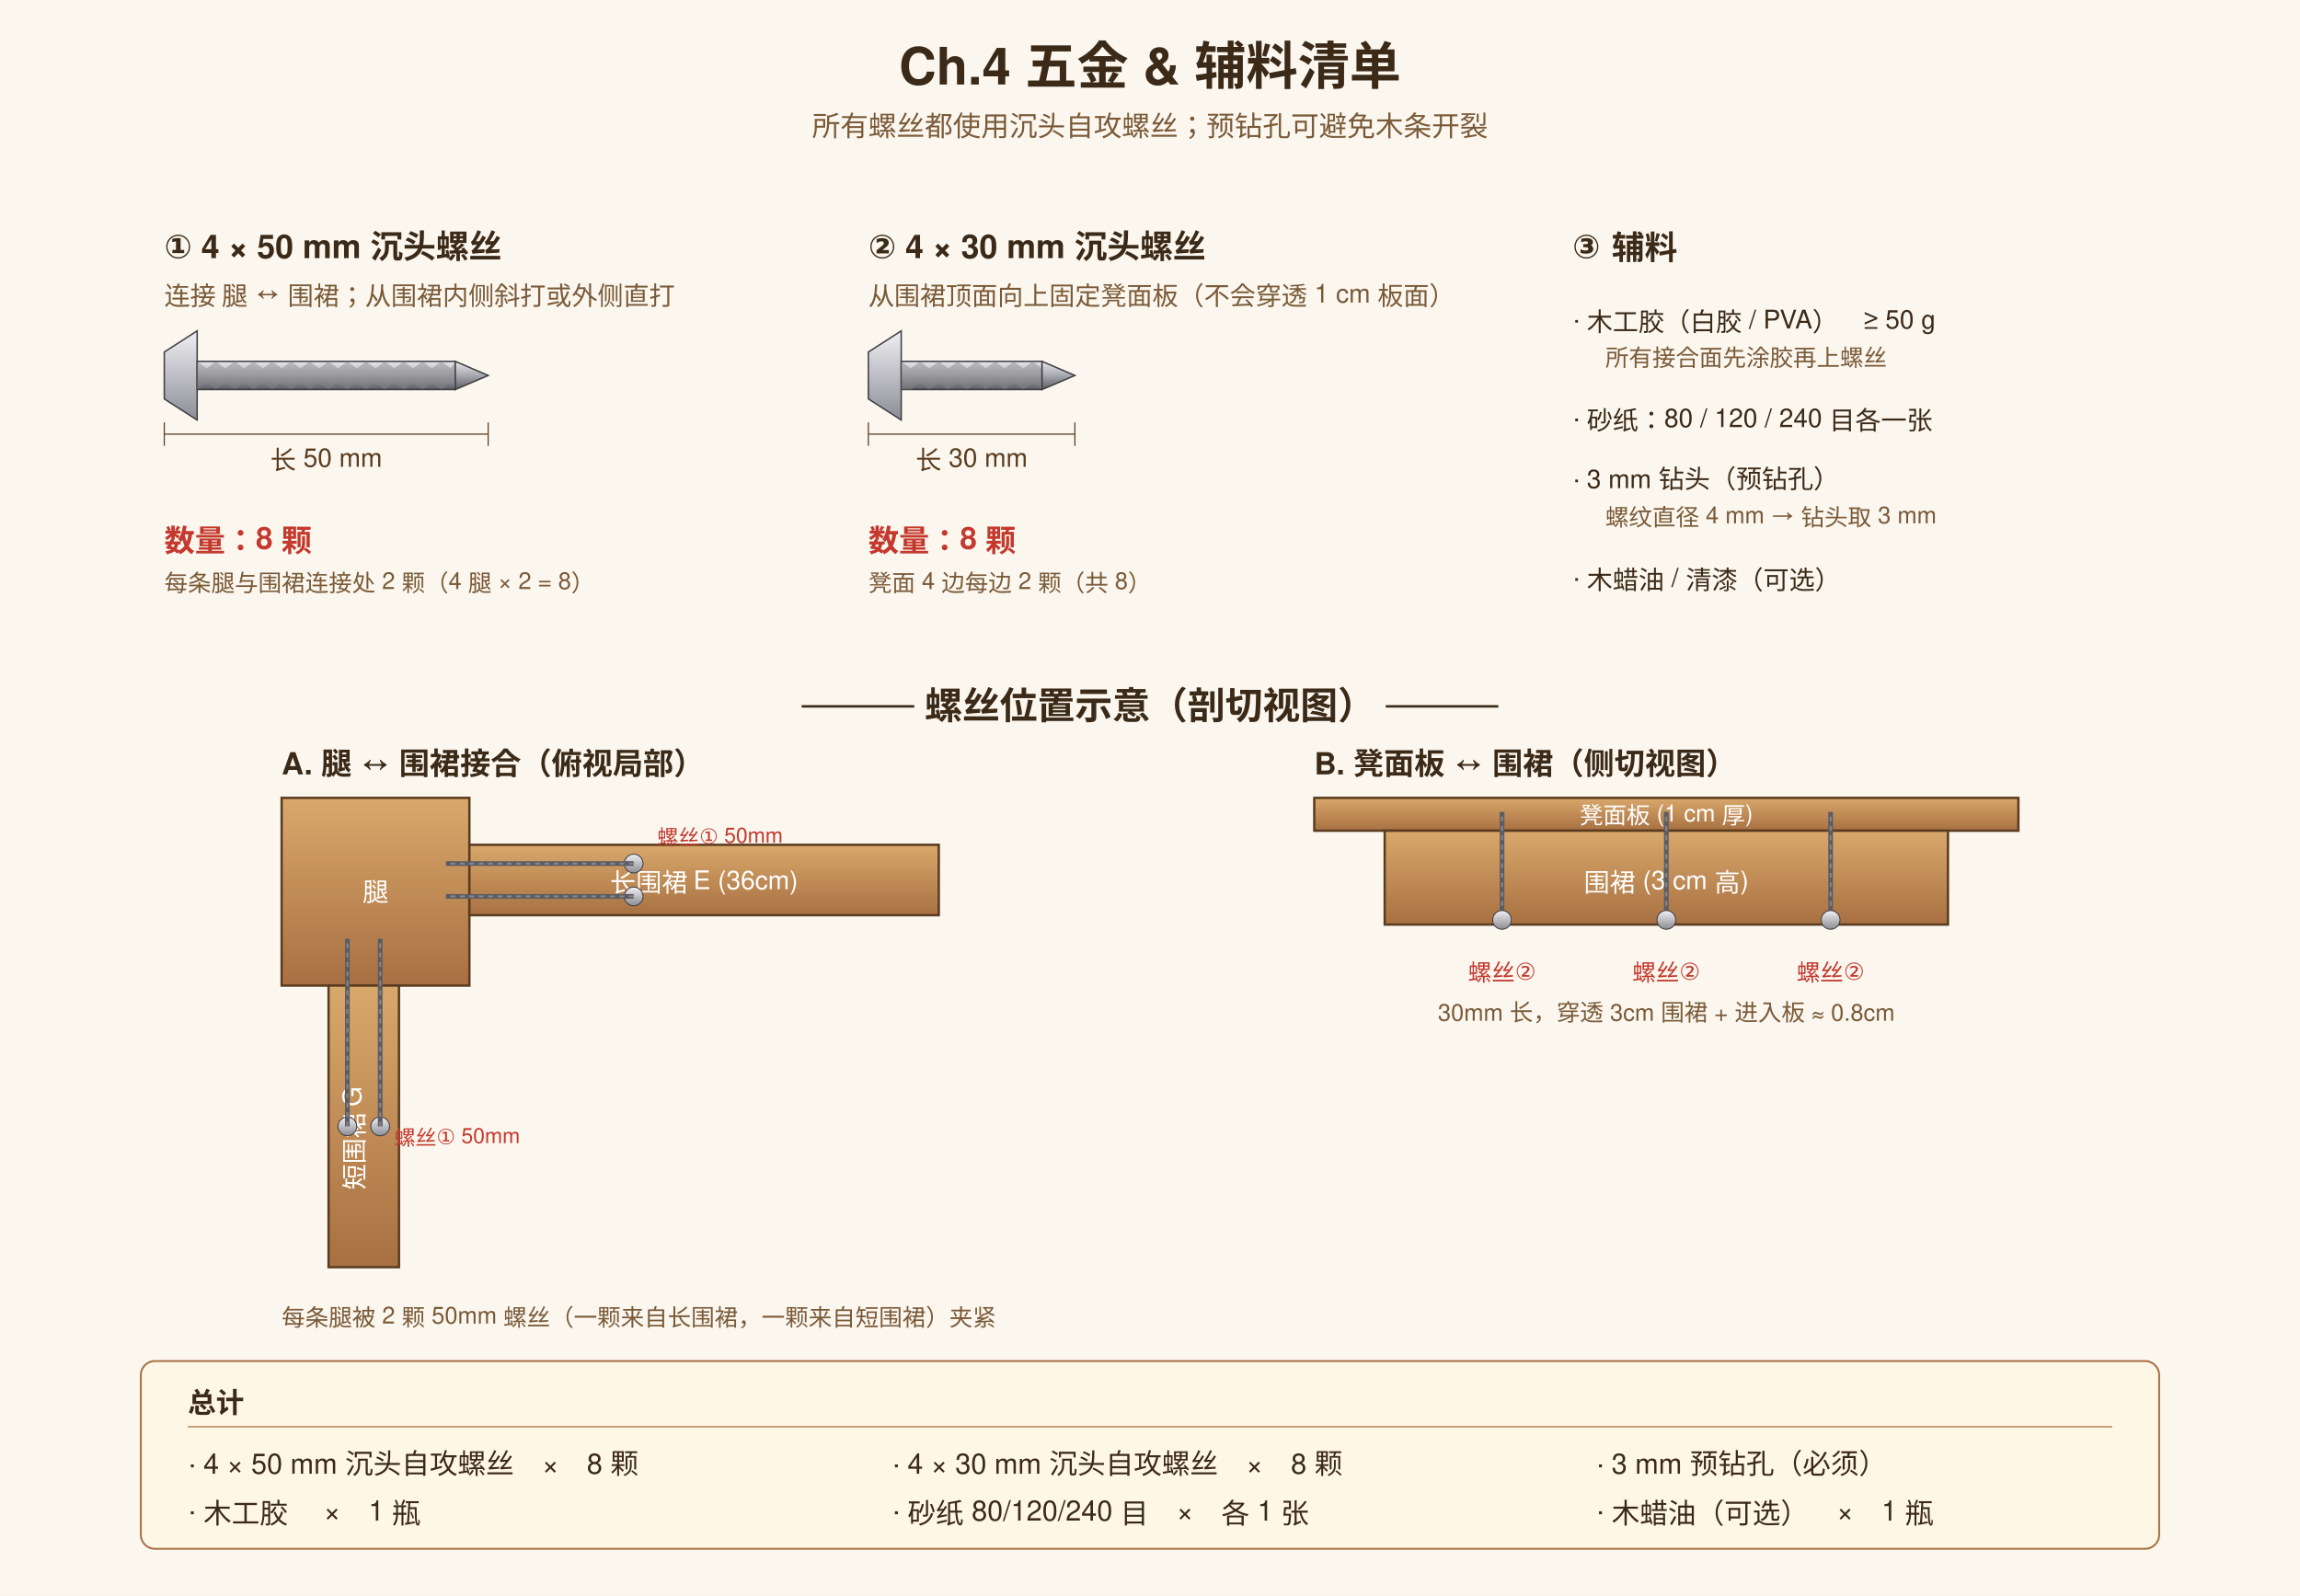
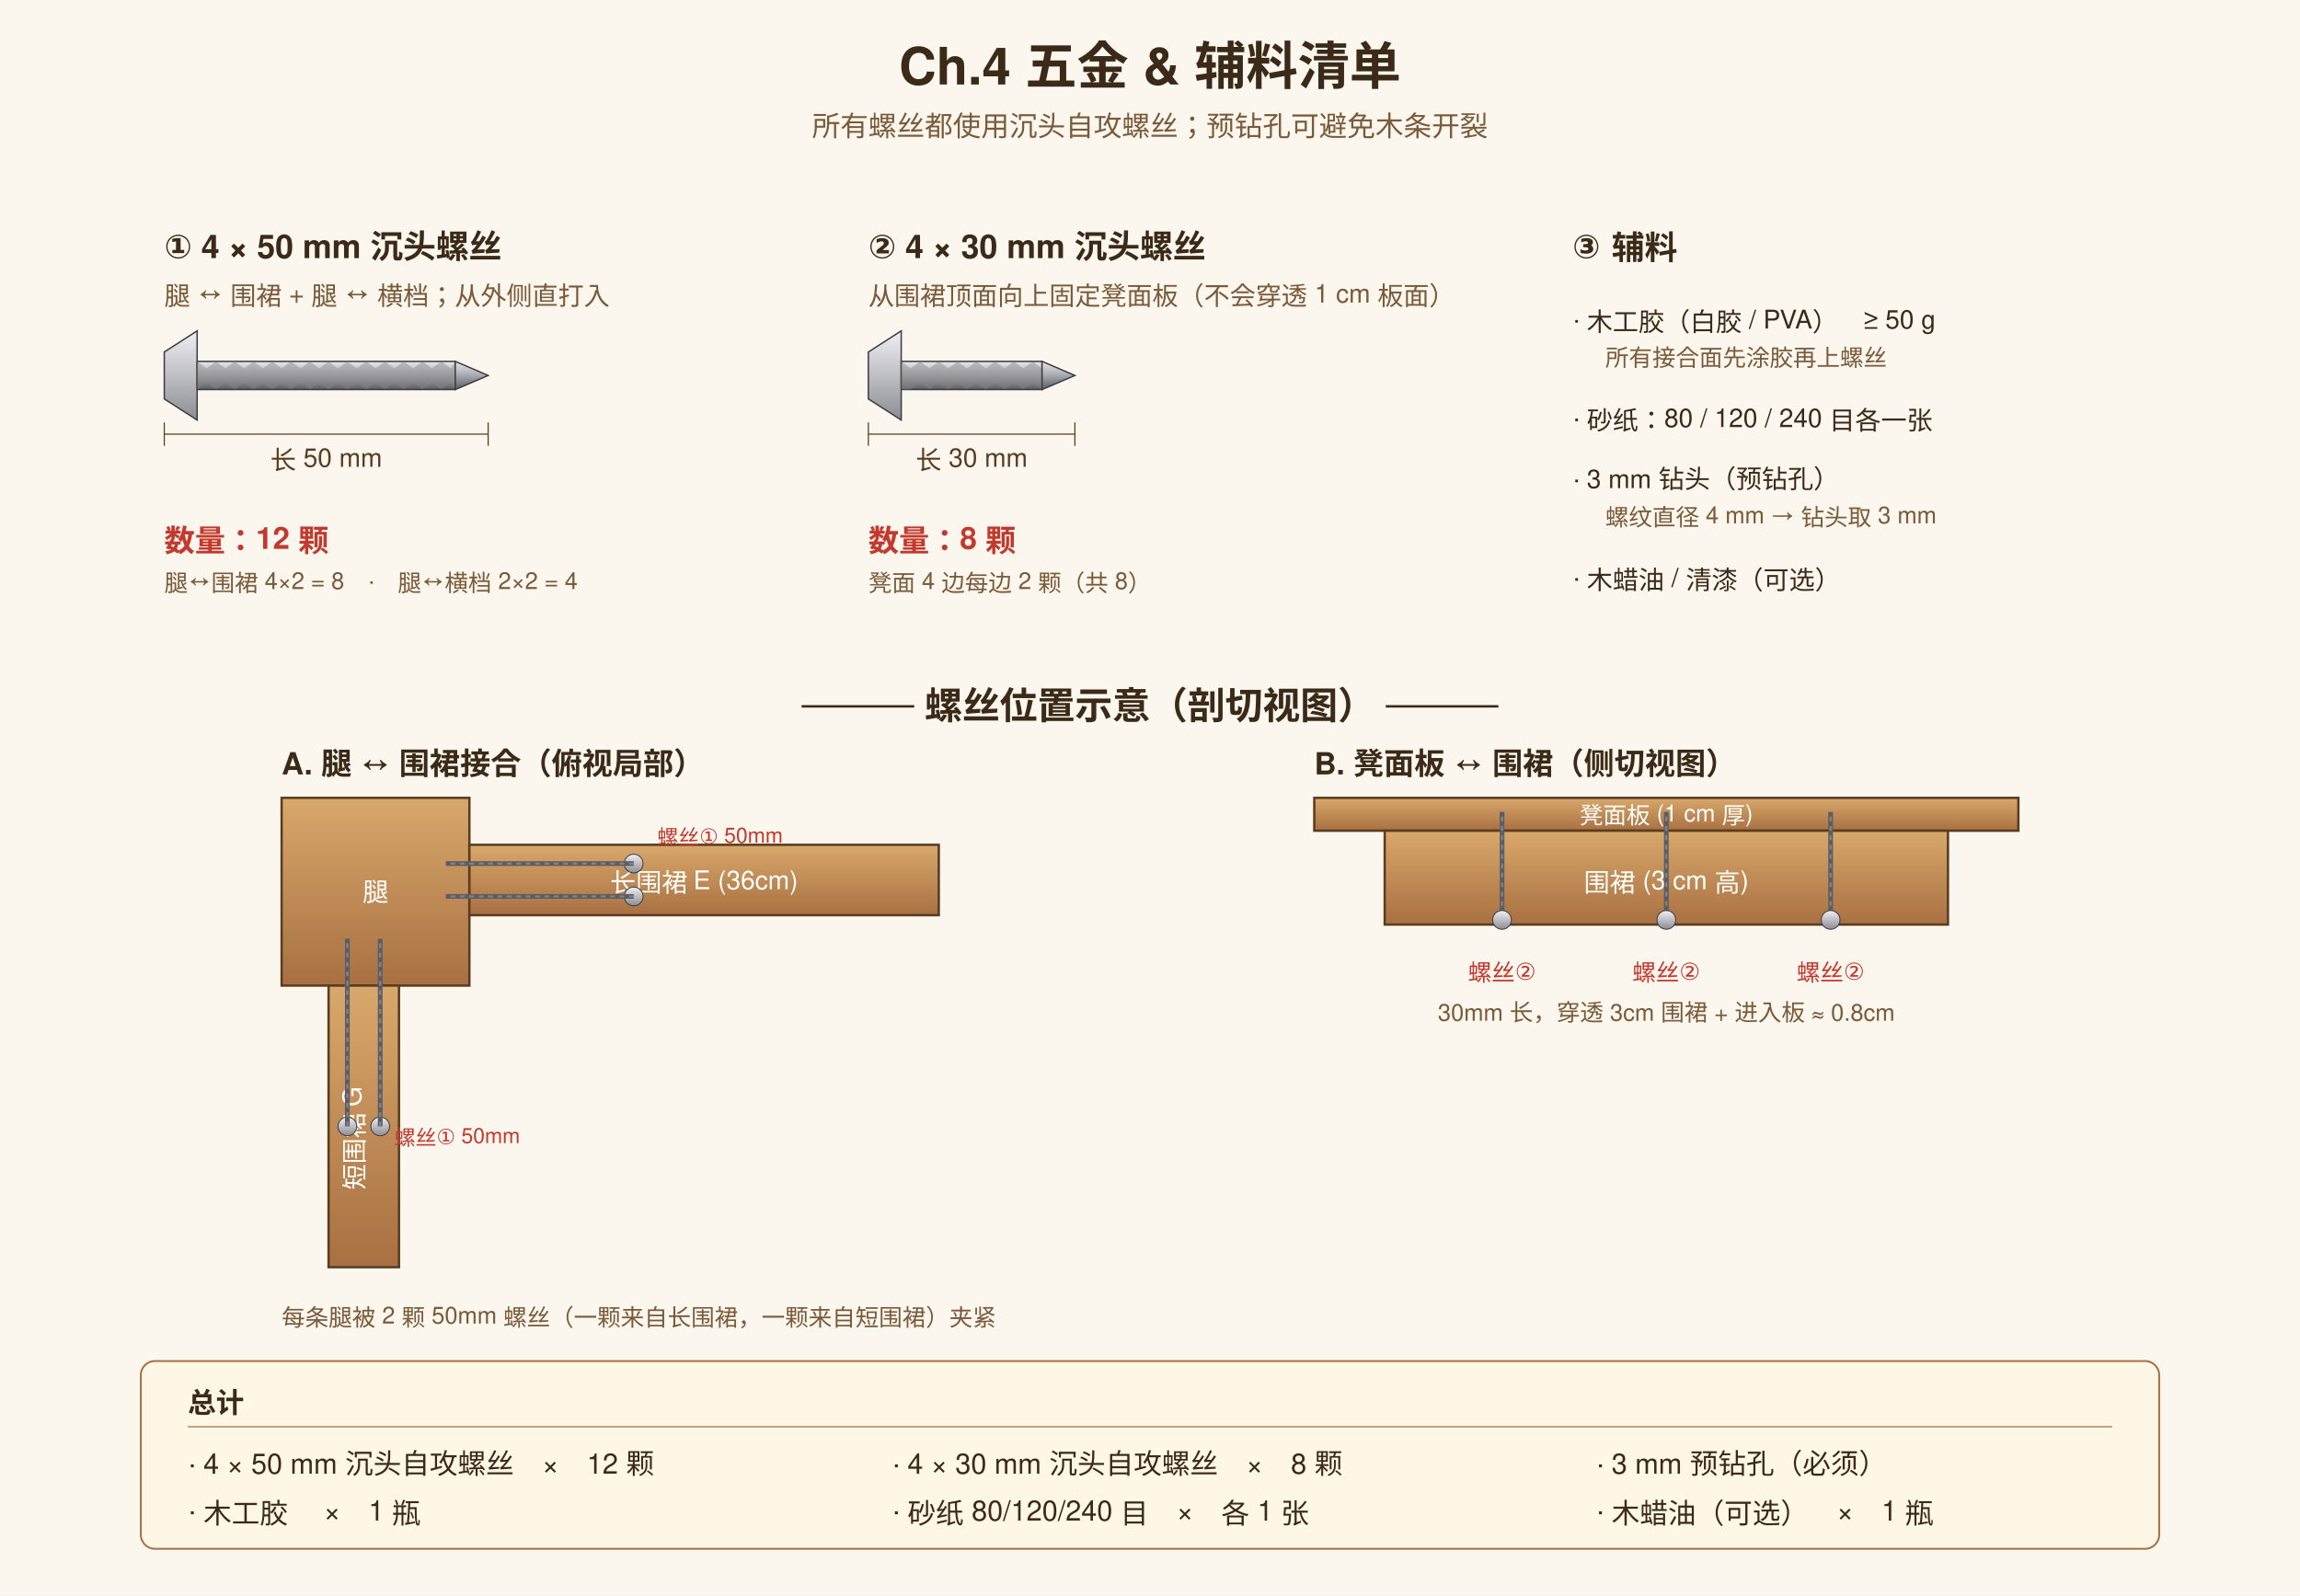
<svg xmlns="http://www.w3.org/2000/svg" viewBox="0 0 980 680" font-family="PingFang SC, Helvetica, Arial, sans-serif">
  <defs>
    <linearGradient id="metal" x1="0" y1="0" x2="0" y2="1">
      <stop offset="0%" stop-color="#e8e8ec" />
      <stop offset="50%" stop-color="#a8a8b0" />
      <stop offset="100%" stop-color="#5c5c64" />
    </linearGradient>
    <linearGradient id="metalHead" x1="0" y1="0" x2="0" y2="1">
      <stop offset="0%" stop-color="#f0f0f4" />
      <stop offset="100%" stop-color="#8c8c94" />
    </linearGradient>
    <linearGradient id="hw_wood" x1="0" y1="0" x2="0" y2="1">
      <stop offset="0%" stop-color="#d9a86b" />
      <stop offset="100%" stop-color="#a87042" />
    </linearGradient>
  </defs>
  <rect width="980" height="680" fill="#fbf7ef" />
  <text x="490" y="36" text-anchor="middle" font-size="22" font-weight="bold" fill="#3c2a18">Ch.4  五金 &amp; 辅料清单</text>
  <text x="490" y="58" text-anchor="middle" font-size="12" fill="#7a5a38">所有螺丝都使用沉头自攻螺丝；预钻孔可避免木条开裂</text>
  <g transform="translate(70,110)">
    <text x="0" y="0" font-weight="bold" font-size="14" fill="#3c2a18">① 4 × 50 mm 沉头螺丝</text>
-     <text x="0" y="20" font-size="11" fill="#7a5a38">连接 腿 ↔ 围裙；从围裙内侧斜打或外侧直打</text>
+     <text x="0" y="20" font-size="11" fill="#7a5a38">腿 ↔ 围裙 + 腿 ↔ 横档；从外侧直打入</text>
    <g transform="translate(0,40)">
      <polygon points="0,0 14,-9 14,29 0,20" fill="url(#metalHead)" stroke="#3c3c40" stroke-width="0.6" />
      <rect x="14" y="4" width="110" height="12" fill="url(#metal)" stroke="#3c3c40" stroke-width="0.6" />
      <path d="M14,4 L18,7 L22,4 L26,7 L30,4 L34,7 L38,4 L42,7 L46,4 L50,7 L54,4 L58,7 L62,4 L66,7 L70,4 L74,7 L78,4 L82,7 L86,4 L90,7 L94,4 L98,7 L102,4 L106,7 L110,4 L114,7 L118,4 L122,7 L124,4 L124,16 L122,13 L118,16 L114,13 L110,16 L106,13 L102,16 L98,13 L94,16 L90,13 L86,16 L82,13 L78,16 L74,13 L70,16 L66,13 L62,16 L58,13 L54,16 L50,13 L46,16 L42,13 L38,16 L34,13 L30,16 L26,13 L22,16 L18,13 L14,16 Z" fill="#888" opacity="0.45" stroke="none" />
      <polygon points="124,4 138,10 124,16" fill="url(#metal)" stroke="#3c3c40" stroke-width="0.6" />
      <line x1="0" y1="35" x2="138" y2="35" stroke="#5a3c20" stroke-width="0.5" />
      <line x1="0" y1="30" x2="0" y2="40" stroke="#5a3c20" stroke-width="0.5" />
      <line x1="138" y1="30" x2="138" y2="40" stroke="#5a3c20" stroke-width="0.5" />
      <text x="69" y="50" text-anchor="middle" font-size="11" fill="#5a3c20">长 50 mm</text>
    </g>
-     <text x="0" y="125" font-size="13" font-weight="bold" fill="#c4392e">数量：8 颗</text>
-     <text x="0" y="142" font-size="10" fill="#7a5a38">每条腿与围裙连接处 2 颗（4 腿 × 2 = 8）</text>
+     <text x="0" y="125" font-size="13" font-weight="bold" fill="#c4392e">数量：12 颗</text>
+     <text x="0" y="142" font-size="10" fill="#7a5a38">腿↔围裙 4×2 = 8　·　腿↔横档 2×2 = 4</text>
  </g>
  <g transform="translate(370,110)">
    <text x="0" y="0" font-weight="bold" font-size="14" fill="#3c2a18">② 4 × 30 mm 沉头螺丝</text>
    <text x="0" y="20" font-size="11" fill="#7a5a38">从围裙顶面向上固定凳面板（不会穿透 1 cm 板面）</text>
    <g transform="translate(0,40)">
      <polygon points="0,0 14,-9 14,29 0,20" fill="url(#metalHead)" stroke="#3c3c40" stroke-width="0.6" />
      <rect x="14" y="4" width="60" height="12" fill="url(#metal)" stroke="#3c3c40" stroke-width="0.6" />
      <path d="M14,4 L18,7 L22,4 L26,7 L30,4 L34,7 L38,4 L42,7 L46,4 L50,7 L54,4 L58,7 L62,4 L66,7 L70,4 L74,7 L74,16 L70,13 L66,16 L62,13 L58,16 L54,13 L50,16 L46,13 L42,16 L38,13 L34,16 L30,13 L26,16 L22,13 L18,16 L14,16 Z" fill="#888" opacity="0.45" />
      <polygon points="74,4 88,10 74,16" fill="url(#metal)" stroke="#3c3c40" stroke-width="0.6" />
      <line x1="0" y1="35" x2="88" y2="35" stroke="#5a3c20" stroke-width="0.5" />
      <line x1="0" y1="30" x2="0" y2="40" stroke="#5a3c20" stroke-width="0.5" />
      <line x1="88" y1="30" x2="88" y2="40" stroke="#5a3c20" stroke-width="0.5" />
      <text x="44" y="50" text-anchor="middle" font-size="11" fill="#5a3c20">长 30 mm</text>
    </g>
    <text x="0" y="125" font-size="13" font-weight="bold" fill="#c4392e">数量：8 颗</text>
    <text x="0" y="142" font-size="10" fill="#7a5a38">凳面 4 边每边 2 颗（共 8）</text>
  </g>
  <g transform="translate(670,110)" font-size="11" fill="#3c2a18">
    <text x="0" y="0" font-weight="bold" font-size="14">③ 辅料</text>
    <text x="0" y="30">·  木工胶（白胶 / PVA）　≥ 50 g</text>
    <text x="14" y="46" font-size="10" fill="#7a5a38">所有接合面先涂胶再上螺丝</text>
    <text x="0" y="72">·  砂纸：80 / 120 / 240 目各一张</text>
    <text x="0" y="98">·  3 mm 钻头（预钻孔）</text>
    <text x="14" y="114" font-size="10" fill="#7a5a38">螺纹直径 4 mm → 钻头取 3 mm</text>
    <text x="0" y="140">·  木蜡油 / 清漆（可选）</text>
  </g>
  <text x="490" y="305" text-anchor="middle" font-size="16" font-weight="bold" fill="#3c2a18">─── 螺丝位置示意（剖切视图） ───</text>
  <g transform="translate(120,340)">
    <text x="0" y="-10" font-size="13" font-weight="bold" fill="#3c2a18">A. 腿 ↔ 围裙接合（俯视局部）</text>
    <rect x="0" y="0" width="80" height="80" fill="url(#hw_wood)" stroke="#5a3c20" stroke-width="1" />
    <text x="40" y="44" text-anchor="middle" font-size="11" fill="#fff">腿</text>
    <rect x="80" y="20" width="200" height="30" fill="url(#hw_wood)" stroke="#5a3c20" stroke-width="1" />
    <text x="180" y="40" text-anchor="middle" font-size="11" fill="#fff">长围裙 E (36cm)</text>
    <rect x="20" y="80" width="30" height="120" fill="url(#hw_wood)" stroke="#5a3c20" stroke-width="1" />
    <text x="35" y="145" text-anchor="middle" font-size="11" fill="#fff" transform="rotate(-90 35 145)">短围裙 G</text>
    <g transform="translate(150,28)">
      <circle cx="0" cy="0" r="4" fill="url(#metalHead)" stroke="#3c3c40" stroke-width="0.4" />
      <line x1="0" y1="0" x2="-80" y2="0" stroke="#5c5c64" stroke-width="2" />
      <line x1="0" y1="0" x2="-80" y2="0" stroke="#888" stroke-width="0.8" stroke-dasharray="2,2" />
    </g>
    <text x="160" y="20" font-size="9" fill="#c4392e">螺丝① 50mm</text>
    <g transform="translate(150,42)">
      <circle cx="0" cy="0" r="4" fill="url(#metalHead)" stroke="#3c3c40" stroke-width="0.4" />
      <line x1="0" y1="0" x2="-80" y2="0" stroke="#5c5c64" stroke-width="2" />
      <line x1="0" y1="0" x2="-80" y2="0" stroke="#888" stroke-width="0.8" stroke-dasharray="2,2" />
    </g>
    <g transform="translate(28,140)">
      <circle cx="0" cy="0" r="4" fill="url(#metalHead)" stroke="#3c3c40" stroke-width="0.4" />
      <line x1="0" y1="0" x2="0" y2="-80" stroke="#5c5c64" stroke-width="2" />
      <line x1="0" y1="0" x2="0" y2="-80" stroke="#888" stroke-width="0.8" stroke-dasharray="2,2" />
    </g>
    <text x="48" y="148" font-size="9" fill="#c4392e">螺丝① 50mm</text>
    <g transform="translate(42,140)">
      <circle cx="0" cy="0" r="4" fill="url(#metalHead)" stroke="#3c3c40" stroke-width="0.4" />
      <line x1="0" y1="0" x2="0" y2="-80" stroke="#5c5c64" stroke-width="2" />
      <line x1="0" y1="0" x2="0" y2="-80" stroke="#888" stroke-width="0.8" stroke-dasharray="2,2" />
    </g>
    <text x="0" y="225" font-size="10" fill="#7a5a38">每条腿被 2 颗 50mm 螺丝（一颗来自长围裙，一颗来自短围裙）夹紧</text>
  </g>
  <g transform="translate(560,340)">
    <text x="0" y="-10" font-size="13" font-weight="bold" fill="#3c2a18">B. 凳面板 ↔ 围裙（侧切视图）</text>
    <rect x="0" y="0" width="300" height="14" fill="url(#hw_wood)" stroke="#5a3c20" stroke-width="1" />
    <text x="150" y="11" text-anchor="middle" font-size="10" fill="#fff">凳面板 (1 cm 厚)</text>
    <rect x="30" y="14" width="240" height="40" fill="url(#hw_wood)" stroke="#5a3c20" stroke-width="1" />
    <text x="150" y="40" text-anchor="middle" font-size="11" fill="#fff">围裙 (3 cm 高)</text>
    <g stroke="#5c5c64" stroke-width="2">
      <line x1="80" y1="50" x2="80" y2="6" />
      <line x1="150" y1="50" x2="150" y2="6" />
      <line x1="220" y1="50" x2="220" y2="6" />
    </g>
    <g stroke="#888" stroke-width="0.8" stroke-dasharray="2,2">
      <line x1="80" y1="50" x2="80" y2="6" />
      <line x1="150" y1="50" x2="150" y2="6" />
      <line x1="220" y1="50" x2="220" y2="6" />
    </g>
    <g fill="url(#metalHead)" stroke="#3c3c40" stroke-width="0.4">
      <circle cx="80" cy="52" r="4" />
      <circle cx="150" cy="52" r="4" />
      <circle cx="220" cy="52" r="4" />
    </g>
    <text x="80" y="78" text-anchor="middle" font-size="10" fill="#c4392e">螺丝②</text>
    <text x="150" y="78" text-anchor="middle" font-size="10" fill="#c4392e">螺丝②</text>
    <text x="220" y="78" text-anchor="middle" font-size="10" fill="#c4392e">螺丝②</text>
    <text x="150" y="95" text-anchor="middle" font-size="10" fill="#7a5a38">30mm 长，穿透 3cm 围裙 + 进入板 ≈ 0.8cm</text>
  </g>
  <g transform="translate(60,580)" font-size="12" fill="#3c2a18">
    <rect x="0" y="0" width="860" height="80" fill="#fff7e6" stroke="#a87042" stroke-width="0.8" rx="6" />
    <text x="20" y="22" font-weight="bold">总计</text>
    <line x1="20" y1="28" x2="840" y2="28" stroke="#a87042" stroke-width="0.5" />
-     <text x="20" y="48">·  4 × 50 mm 沉头自攻螺丝　×　8 颗</text>
+     <text x="20" y="48">·  4 × 50 mm 沉头自攻螺丝　×　12 颗</text>
    <text x="320" y="48">·  4 × 30 mm 沉头自攻螺丝　×　8 颗</text>
    <text x="620" y="48">·  3 mm 预钻孔（必须）</text>
    <text x="20" y="68">·  木工胶 　×　1 瓶</text>
    <text x="320" y="68">·  砂纸 80/120/240 目　×　各 1 张</text>
    <text x="620" y="68">·  木蜡油（可选）　×　1 瓶</text>
  </g>
</svg>
